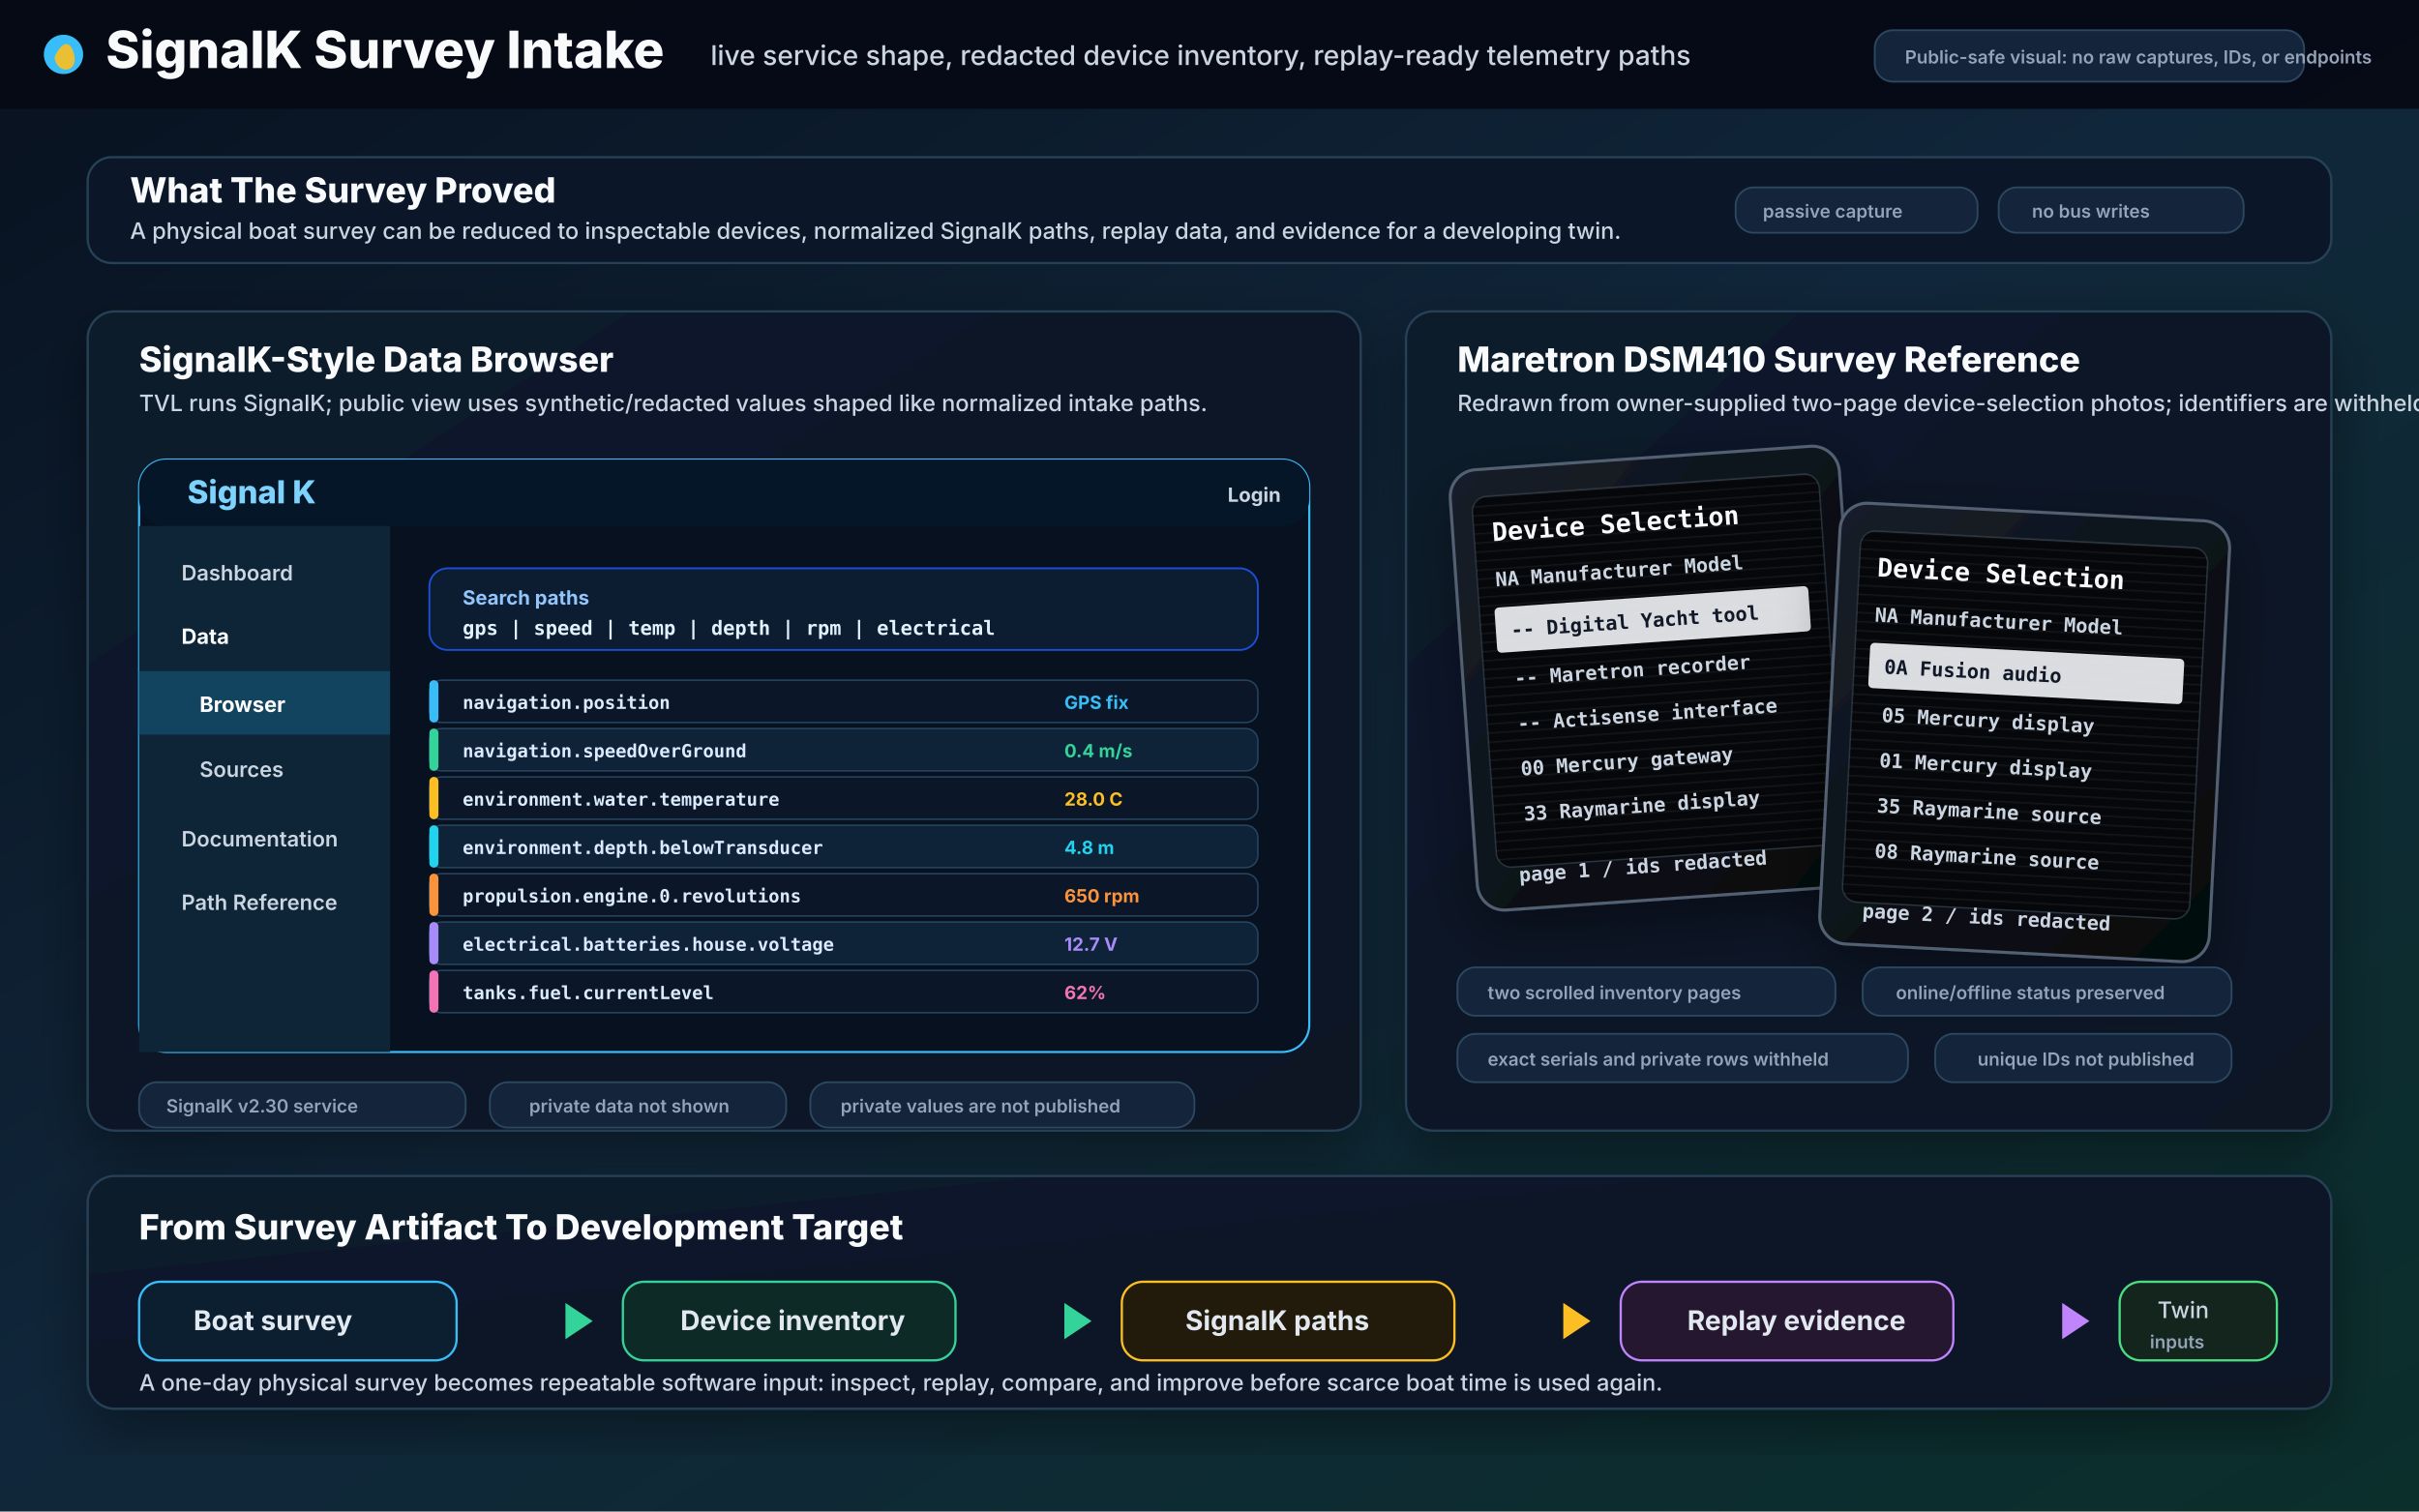
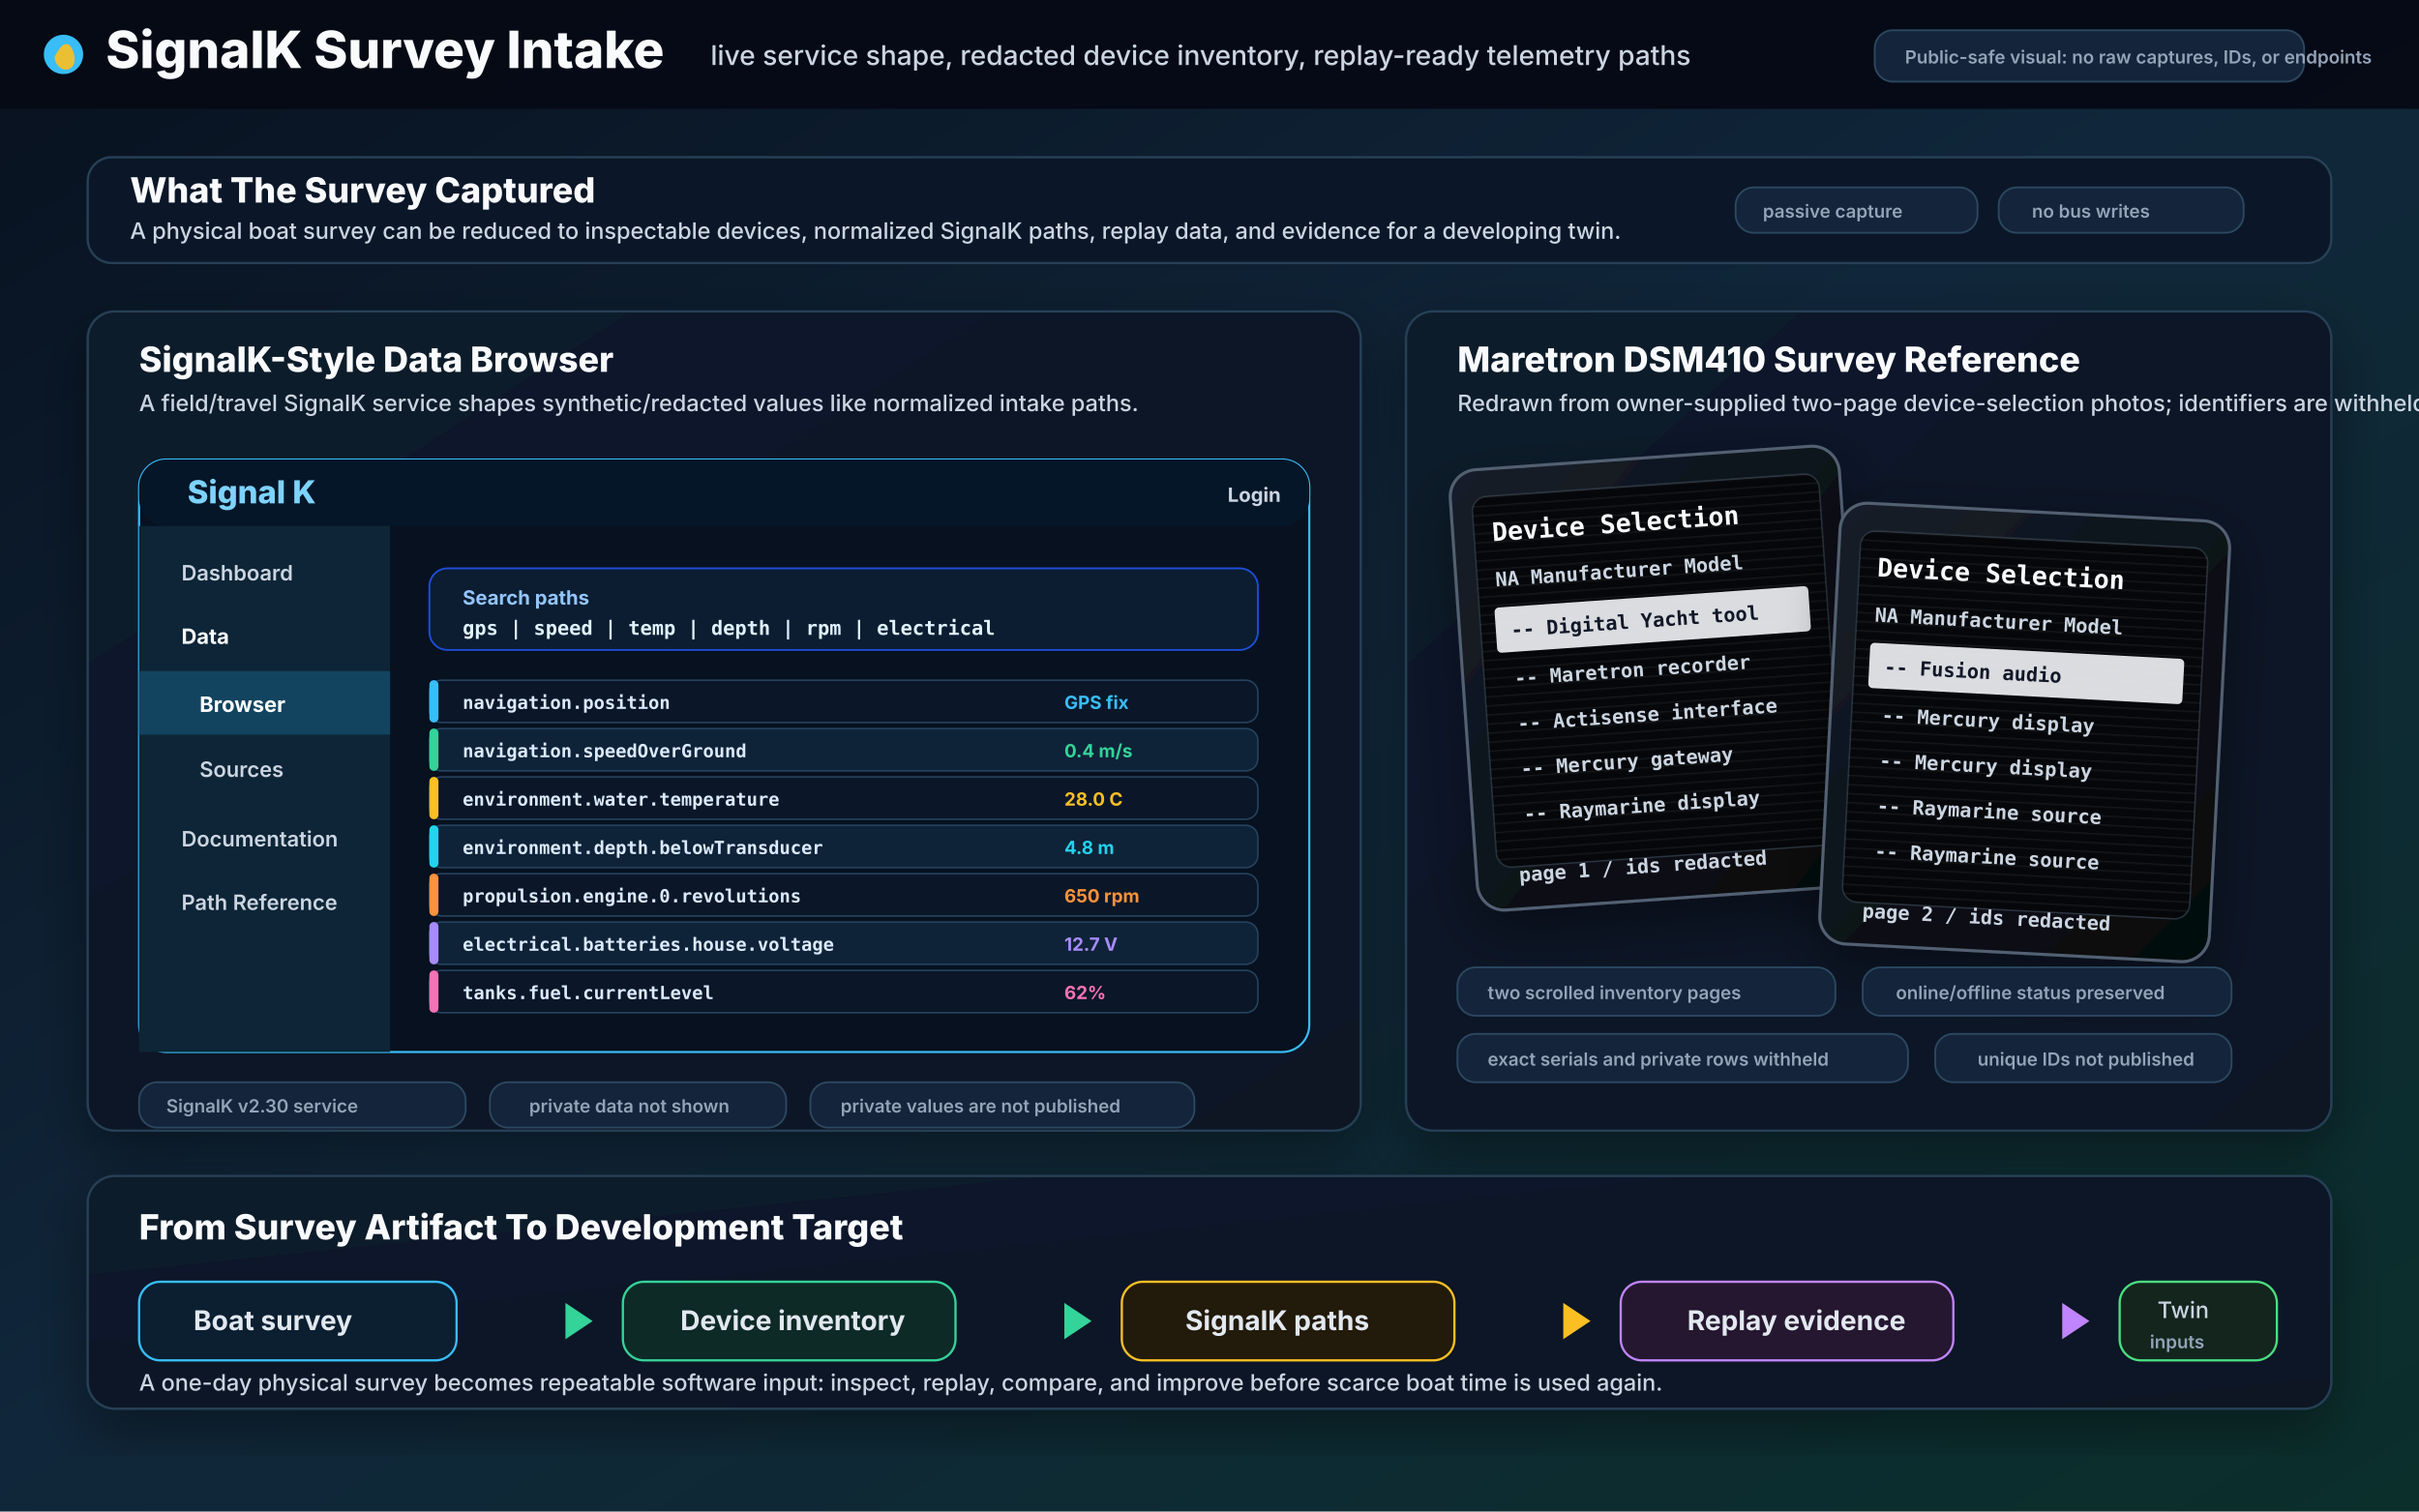
<svg xmlns="http://www.w3.org/2000/svg" width="1600" height="1000" viewBox="0 0 1600 1000" role="img" aria-labelledby="title desc">
  <defs>
    <linearGradient id="page" x1="0" y1="0" x2="1" y2="1">
      <stop offset="0" stop-color="#08111f" />
      <stop offset="0.48" stop-color="#10263a" />
      <stop offset="1" stop-color="#0b2f2b" />
    </linearGradient>
    <linearGradient id="panel" x1="0" y1="0" x2="1" y2="1">
      <stop offset="0" stop-color="#101b2b" />
      <stop offset="1" stop-color="#0b1424" />
    </linearGradient>
    <linearGradient id="screen" x1="0" y1="0" x2="1" y2="1">
      <stop offset="0" stop-color="#16202a" />
      <stop offset="0.55" stop-color="#0c1118" />
      <stop offset="1" stop-color="#05070c" />
    </linearGradient>
    <linearGradient id="signal" x1="0" y1="0" x2="1" y2="0">
      <stop offset="0" stop-color="#38bdf8" />
      <stop offset="0.55" stop-color="#34d399" />
      <stop offset="1" stop-color="#fbbf24" />
    </linearGradient>
    <pattern id="scanlines" width="6" height="6" patternUnits="userSpaceOnUse">
      <rect width="6" height="6" fill="transparent" />
      <rect y="0" width="6" height="1" fill="#ffffff" opacity="0.08" />
    </pattern>
    <filter id="shadow" x="-20%" y="-20%" width="140%" height="140%">
      <feDropShadow dx="0" dy="14" stdDeviation="18" flood-color="#000000" flood-opacity="0.38" />
    </filter>
    <filter id="glow" x="-20%" y="-20%" width="140%" height="140%">
      <feDropShadow dx="0" dy="0" stdDeviation="5" flood-color="#67e8f9" flood-opacity="0.35" />
    </filter>
    <style>
      .title { font: 800 34px -apple-system, BlinkMacSystemFont, "Segoe UI", sans-serif; fill: #f8fafc; letter-spacing: 0; }
      .subtitle { font: 500 18px -apple-system, BlinkMacSystemFont, "Segoe UI", sans-serif; fill: #cbd5e1; letter-spacing: 0; }
      .h { font: 800 23px -apple-system, BlinkMacSystemFont, "Segoe UI", sans-serif; fill: #f8fafc; letter-spacing: 0; }
      .m { font: 700 18px -apple-system, BlinkMacSystemFont, "Segoe UI", sans-serif; fill: #e2e8f0; letter-spacing: 0; }
      .s { font: 500 15px -apple-system, BlinkMacSystemFont, "Segoe UI", sans-serif; fill: #cbd5e1; letter-spacing: 0; }
      .tiny { font: 600 12px -apple-system, BlinkMacSystemFont, "Segoe UI", sans-serif; fill: #94a3b8; letter-spacing: 0; }
      .code { font: 600 13px ui-monospace, SFMono-Regular, Menlo, Consolas, monospace; fill: #dbeafe; letter-spacing: 0; }
      .code-dim { font: 600 12px ui-monospace, SFMono-Regular, Menlo, Consolas, monospace; fill: #93c5fd; letter-spacing: 0; }
      .device { font: 800 15px ui-monospace, SFMono-Regular, Menlo, Consolas, monospace; fill: #f8fafc; letter-spacing: 0; }
      .lcd { font: 800 17px ui-monospace, SFMono-Regular, Menlo, Consolas, monospace; fill: #f8fafc; letter-spacing: 0; }
      .lcd-small { font: 700 13px ui-monospace, SFMono-Regular, Menlo, Consolas, monospace; fill: #cbd5e1; letter-spacing: 0; }
      .panel { fill: url(#panel); stroke: #274156; stroke-width: 1.5; rx: 18; filter: url(#shadow); }
      .chip { fill: #14243a; stroke: #2b4860; stroke-width: 1.2; rx: 12; }
      .row { fill: #0b1626; stroke: #22364c; stroke-width: 1; rx: 8; }
      .row2 { fill: #102338; stroke: #2b4860; stroke-width: 1; rx: 8; }
      .good { fill: #34d399; }
      .warn { fill: #fbbf24; }
      .blue { fill: #38bdf8; }
      .orange { fill: #fb923c; }
      .line { stroke: url(#signal); stroke-width: 5; stroke-linecap: round; }
    </style>
  </defs>
  <rect width="1600" height="1000" fill="url(#page)" />
  <rect x="0" y="0" width="1600" height="72" fill="#050915" opacity="0.96" />
  <circle cx="42" cy="36" r="13" fill="#38bdf8" />
  <path d="M36 38 C42 25 47 28 49 36 C52 48 38 50 36 38 Z" fill="#fbbf24" opacity="0.92" />
  <text x="70" y="45" class="title">SignalK Survey Intake</text>
  <text x="470" y="43" class="subtitle">live service shape, redacted device inventory, replay-ready telemetry paths</text>
  <rect x="1240" y="20" width="284" height="34" class="chip" />
  <text x="1260" y="42" class="tiny">Public-safe visual: no raw captures, IDs, or endpoints</text>
  <rect x="58" y="104" width="1484" height="70" rx="16" fill="#0b1728" stroke="#274156" stroke-width="1.5" />
-   <text x="86" y="134" class="h">What The Survey Proved</text>
+   <text x="86" y="134" class="h">What The Survey Captured</text>
  <text x="86" y="158" class="s">A physical boat survey can be reduced to inspectable devices, normalized SignalK paths, replay data, and evidence for a developing twin.</text>
  <rect x="1148" y="124" width="160" height="30" class="chip" />
  <text x="1166" y="144" class="tiny">passive capture</text>
  <rect x="1322" y="124" width="162" height="30" class="chip" />
  <text x="1344" y="144" class="tiny">no bus writes</text>
  <rect x="58" y="206" width="842" height="542" class="panel" />
  <text x="92" y="246" class="h">SignalK-Style Data Browser</text>
-   <text x="92" y="272" class="s">TVL runs SignalK; public view uses synthetic/redacted values shaped like normalized intake paths.</text>
+   <text x="92" y="272" class="s">A field/travel SignalK service shapes synthetic/redacted values like normalized intake paths.</text>
  <rect x="92" y="304" width="774" height="392" rx="18" fill="#07111f" stroke="#38bdf8" stroke-width="1.4" />
  <rect x="92" y="304" width="774" height="44" rx="18" fill="#061629" />
  <text x="124" y="333" style="font:800 21px -apple-system,BlinkMacSystemFont,'Segoe UI',sans-serif;fill:#7dd3fc;letter-spacing:0">Signal K</text>
  <text x="812" y="332" style="font:700 13px -apple-system,BlinkMacSystemFont,'Segoe UI',sans-serif;fill:#cbd5e1;letter-spacing:0">Login</text>
  <rect x="92" y="348" width="166" height="348" fill="#0d2537" />
  <text x="120" y="384" style="font:600 14px -apple-system,BlinkMacSystemFont,'Segoe UI',sans-serif;fill:#cbd5e1;letter-spacing:0">Dashboard</text>
  <text x="120" y="426" style="font:700 14px -apple-system,BlinkMacSystemFont,'Segoe UI',sans-serif;fill:#f8fafc;letter-spacing:0">Data</text>
  <rect x="92" y="444" width="166" height="42" fill="#12445f" />
  <text x="132" y="471" style="font:700 14px -apple-system,BlinkMacSystemFont,'Segoe UI',sans-serif;fill:#ffffff;letter-spacing:0">Browser</text>
  <text x="132" y="514" style="font:600 14px -apple-system,BlinkMacSystemFont,'Segoe UI',sans-serif;fill:#cbd5e1;letter-spacing:0">Sources</text>
  <text x="120" y="560" style="font:600 14px -apple-system,BlinkMacSystemFont,'Segoe UI',sans-serif;fill:#cbd5e1;letter-spacing:0">Documentation</text>
  <text x="120" y="602" style="font:600 14px -apple-system,BlinkMacSystemFont,'Segoe UI',sans-serif;fill:#cbd5e1;letter-spacing:0">Path Reference</text>
  <rect x="284" y="376" width="548" height="54" rx="12" fill="#0c1d31" stroke="#1d4ed8" stroke-width="1.2" />
  <text x="306" y="400" style="font:700 13px -apple-system,BlinkMacSystemFont,'Segoe UI',sans-serif;fill:#93c5fd;letter-spacing:0">Search paths</text>
  <text x="306" y="420" style="font:600 13px ui-monospace,SFMono-Regular,Menlo,Consolas,monospace;fill:#e0f2fe;letter-spacing:0">gps | speed | temp | depth | rpm | electrical</text>
  <g>
    <rect x="284" y="450" width="548" height="28" rx="8" fill="#0b1728" stroke="#25445f" />
    <rect x="284" y="450" width="6" height="28" rx="3" fill="#38bdf8" />
    <text x="306" y="469" style="font:700 12px ui-monospace,SFMono-Regular,Menlo,Consolas,monospace;fill:#dbeafe;letter-spacing:0">navigation.position</text>
    <text x="704" y="469" style="font:700 12px -apple-system,BlinkMacSystemFont,'Segoe UI',sans-serif;fill:#38bdf8;letter-spacing:0">GPS fix</text>
    <rect x="284" y="482" width="548" height="28" rx="8" fill="#0f2338" stroke="#25445f" />
    <rect x="284" y="482" width="6" height="28" rx="3" fill="#34d399" />
    <text x="306" y="501" style="font:700 12px ui-monospace,SFMono-Regular,Menlo,Consolas,monospace;fill:#dbeafe;letter-spacing:0">navigation.speedOverGround</text>
    <text x="704" y="501" style="font:700 12px -apple-system,BlinkMacSystemFont,'Segoe UI',sans-serif;fill:#34d399;letter-spacing:0">0.4 m/s</text>
    <rect x="284" y="514" width="548" height="28" rx="8" fill="#0b1728" stroke="#25445f" />
    <rect x="284" y="514" width="6" height="28" rx="3" fill="#fbbf24" />
    <text x="306" y="533" style="font:700 12px ui-monospace,SFMono-Regular,Menlo,Consolas,monospace;fill:#dbeafe;letter-spacing:0">environment.water.temperature</text>
    <text x="704" y="533" style="font:700 12px -apple-system,BlinkMacSystemFont,'Segoe UI',sans-serif;fill:#fbbf24;letter-spacing:0">28.0 C</text>
    <rect x="284" y="546" width="548" height="28" rx="8" fill="#0f2338" stroke="#25445f" />
    <rect x="284" y="546" width="6" height="28" rx="3" fill="#22d3ee" />
    <text x="306" y="565" style="font:700 12px ui-monospace,SFMono-Regular,Menlo,Consolas,monospace;fill:#dbeafe;letter-spacing:0">environment.depth.belowTransducer</text>
    <text x="704" y="565" style="font:700 12px -apple-system,BlinkMacSystemFont,'Segoe UI',sans-serif;fill:#22d3ee;letter-spacing:0">4.8 m</text>
    <rect x="284" y="578" width="548" height="28" rx="8" fill="#0b1728" stroke="#25445f" />
    <rect x="284" y="578" width="6" height="28" rx="3" fill="#fb923c" />
    <text x="306" y="597" style="font:700 12px ui-monospace,SFMono-Regular,Menlo,Consolas,monospace;fill:#dbeafe;letter-spacing:0">propulsion.engine.0.revolutions</text>
    <text x="704" y="597" style="font:700 12px -apple-system,BlinkMacSystemFont,'Segoe UI',sans-serif;fill:#fb923c;letter-spacing:0">650 rpm</text>
    <rect x="284" y="610" width="548" height="28" rx="8" fill="#0f2338" stroke="#25445f" />
    <rect x="284" y="610" width="6" height="28" rx="3" fill="#a78bfa" />
    <text x="306" y="629" style="font:700 12px ui-monospace,SFMono-Regular,Menlo,Consolas,monospace;fill:#dbeafe;letter-spacing:0">electrical.batteries.house.voltage</text>
    <text x="704" y="629" style="font:700 12px -apple-system,BlinkMacSystemFont,'Segoe UI',sans-serif;fill:#a78bfa;letter-spacing:0">12.7 V</text>
    <rect x="284" y="642" width="548" height="28" rx="8" fill="#0b1728" stroke="#25445f" />
    <rect x="284" y="642" width="6" height="28" rx="3" fill="#f472b6" />
    <text x="306" y="661" style="font:700 12px ui-monospace,SFMono-Regular,Menlo,Consolas,monospace;fill:#dbeafe;letter-spacing:0">tanks.fuel.currentLevel</text>
    <text x="704" y="661" style="font:700 12px -apple-system,BlinkMacSystemFont,'Segoe UI',sans-serif;fill:#f472b6;letter-spacing:0">62%</text>
  </g>
  <rect x="92" y="716" width="216" height="30" class="chip" />
  <text x="110" y="736" class="tiny">SignalK v2.30 service</text>
  <rect x="324" y="716" width="196" height="30" class="chip" />
  <text x="350" y="736" class="tiny">private data not shown</text>
  <rect x="536" y="716" width="254" height="30" class="chip" />
  <text x="556" y="736" class="tiny">private values are not published</text>
  <rect x="930" y="206" width="612" height="542" class="panel" />
  <text x="964" y="246" class="h">Maretron DSM410 Survey Reference</text>
  <text x="964" y="272" class="s">Redrawn from owner-supplied two-page device-selection photos; identifiers are withheld.</text>
  <g transform="translate(958 312) rotate(-4 0 0)">
    <rect x="0" y="0" width="258" height="292" rx="18" fill="url(#screen)" stroke="#526172" stroke-width="2" filter="url(#shadow)" />
    <rect x="14" y="18" width="230" height="246" rx="10" fill="#05070a" stroke="#28323d" />
    <rect x="14" y="18" width="230" height="246" rx="10" fill="url(#scanlines)" opacity="0.75" />
    <text x="26" y="48" class="lcd">Device Selection</text>
    <text x="26" y="78" class="lcd-small">NA  Manufacturer  Model</text>
    <rect x="24" y="92" width="208" height="30" rx="3" fill="#e5e7eb" opacity="0.95" />
    <text x="34" y="112" style="font:800 13px ui-monospace,SFMono-Regular,Menlo,Consolas,monospace;fill:#111827;letter-spacing:0">-- Digital Yacht tool</text>
    <text x="34" y="144" class="lcd-small">-- Maretron recorder</text>
    <text x="34" y="174" class="lcd-small">-- Actisense interface</text>
-     <text x="34" y="204" class="lcd-small">00 Mercury gateway</text>
-     <text x="34" y="234" class="lcd-small">33 Raymarine display</text>
+     <text x="34" y="204" class="lcd-small">-- Mercury gateway</text>
+     <text x="34" y="234" class="lcd-small">-- Raymarine display</text>
    <text x="28" y="274" class="lcd-small">page 1 / ids redacted</text>
  </g>
  <g transform="translate(1218 332) rotate(3 0 0)">
    <rect x="0" y="0" width="258" height="292" rx="18" fill="url(#screen)" stroke="#526172" stroke-width="2" filter="url(#shadow)" />
    <rect x="14" y="18" width="230" height="246" rx="10" fill="#05070a" stroke="#28323d" />
    <rect x="14" y="18" width="230" height="246" rx="10" fill="url(#scanlines)" opacity="0.75" />
    <text x="26" y="48" class="lcd">Device Selection</text>
    <text x="26" y="78" class="lcd-small">NA  Manufacturer  Model</text>
    <rect x="24" y="92" width="208" height="30" rx="3" fill="#e5e7eb" opacity="0.95" />
-     <text x="34" y="112" style="font:800 13px ui-monospace,SFMono-Regular,Menlo,Consolas,monospace;fill:#111827;letter-spacing:0">0A Fusion audio</text>
-     <text x="34" y="144" class="lcd-small">05 Mercury display</text>
-     <text x="34" y="174" class="lcd-small">01 Mercury display</text>
-     <text x="34" y="204" class="lcd-small">35 Raymarine source</text>
-     <text x="34" y="234" class="lcd-small">08 Raymarine source</text>
+     <text x="34" y="112" style="font:800 13px ui-monospace,SFMono-Regular,Menlo,Consolas,monospace;fill:#111827;letter-spacing:0">-- Fusion audio</text>
+     <text x="34" y="144" class="lcd-small">-- Mercury display</text>
+     <text x="34" y="174" class="lcd-small">-- Mercury display</text>
+     <text x="34" y="204" class="lcd-small">-- Raymarine source</text>
+     <text x="34" y="234" class="lcd-small">-- Raymarine source</text>
    <text x="28" y="274" class="lcd-small">page 2 / ids redacted</text>
  </g>
  <rect x="964" y="640" width="250" height="32" class="chip" />
  <text x="984" y="661" class="tiny">two scrolled inventory pages</text>
  <rect x="1232" y="640" width="244" height="32" class="chip" />
  <text x="1254" y="661" class="tiny">online/offline status preserved</text>
  <rect x="964" y="684" width="298" height="32" class="chip" />
  <text x="984" y="705" class="tiny">exact serials and private rows withheld</text>
  <rect x="1280" y="684" width="196" height="32" class="chip" />
  <text x="1308" y="705" class="tiny">unique IDs not published</text>
  <rect x="58" y="778" width="1484" height="154" class="panel" />
  <text x="92" y="820" class="h">From Survey Artifact To Development Target</text>
  <g>
    <rect x="92" y="848" width="210" height="52" rx="14" fill="#0b1f31" stroke="#38bdf8" stroke-width="1.5" />
    <text x="128" y="880" class="m">Boat survey</text>
    <path d="M308 874 L392 874" class="line" />
    <polygon points="392,874 374,862 374,886" fill="#34d399" />
    <rect x="412" y="848" width="220" height="52" rx="14" fill="#0e2a26" stroke="#34d399" stroke-width="1.5" />
    <text x="450" y="880" class="m">Device inventory</text>
    <path d="M638 874 L722 874" class="line" />
    <polygon points="722,874 704,862 704,886" fill="#34d399" />
    <rect x="742" y="848" width="220" height="52" rx="14" fill="#221a0a" stroke="#fbbf24" stroke-width="1.5" />
    <text x="784" y="880" class="m">SignalK paths</text>
    <path d="M968 874 L1052 874" class="line" />
    <polygon points="1052,874 1034,862 1034,886" fill="#fbbf24" />
    <rect x="1072" y="848" width="220" height="52" rx="14" fill="#25172f" stroke="#c084fc" stroke-width="1.5" />
    <text x="1116" y="880" class="m">Replay evidence</text>
    <path d="M1298 874 L1382 874" class="line" />
    <polygon points="1382,874 1364,862 1364,886" fill="#c084fc" />
    <rect x="1402" y="848" width="104" height="52" rx="14" fill="#13251d" stroke="#4ade80" stroke-width="1.5" />
    <text x="1427" y="872" class="s">Twin</text>
    <text x="1422" y="892" class="tiny">inputs</text>
  </g>
  <text x="92" y="920" class="s">A one-day physical survey becomes repeatable software input: inspect, replay, compare, and improve before scarce boat time is used again.</text>
</svg>
